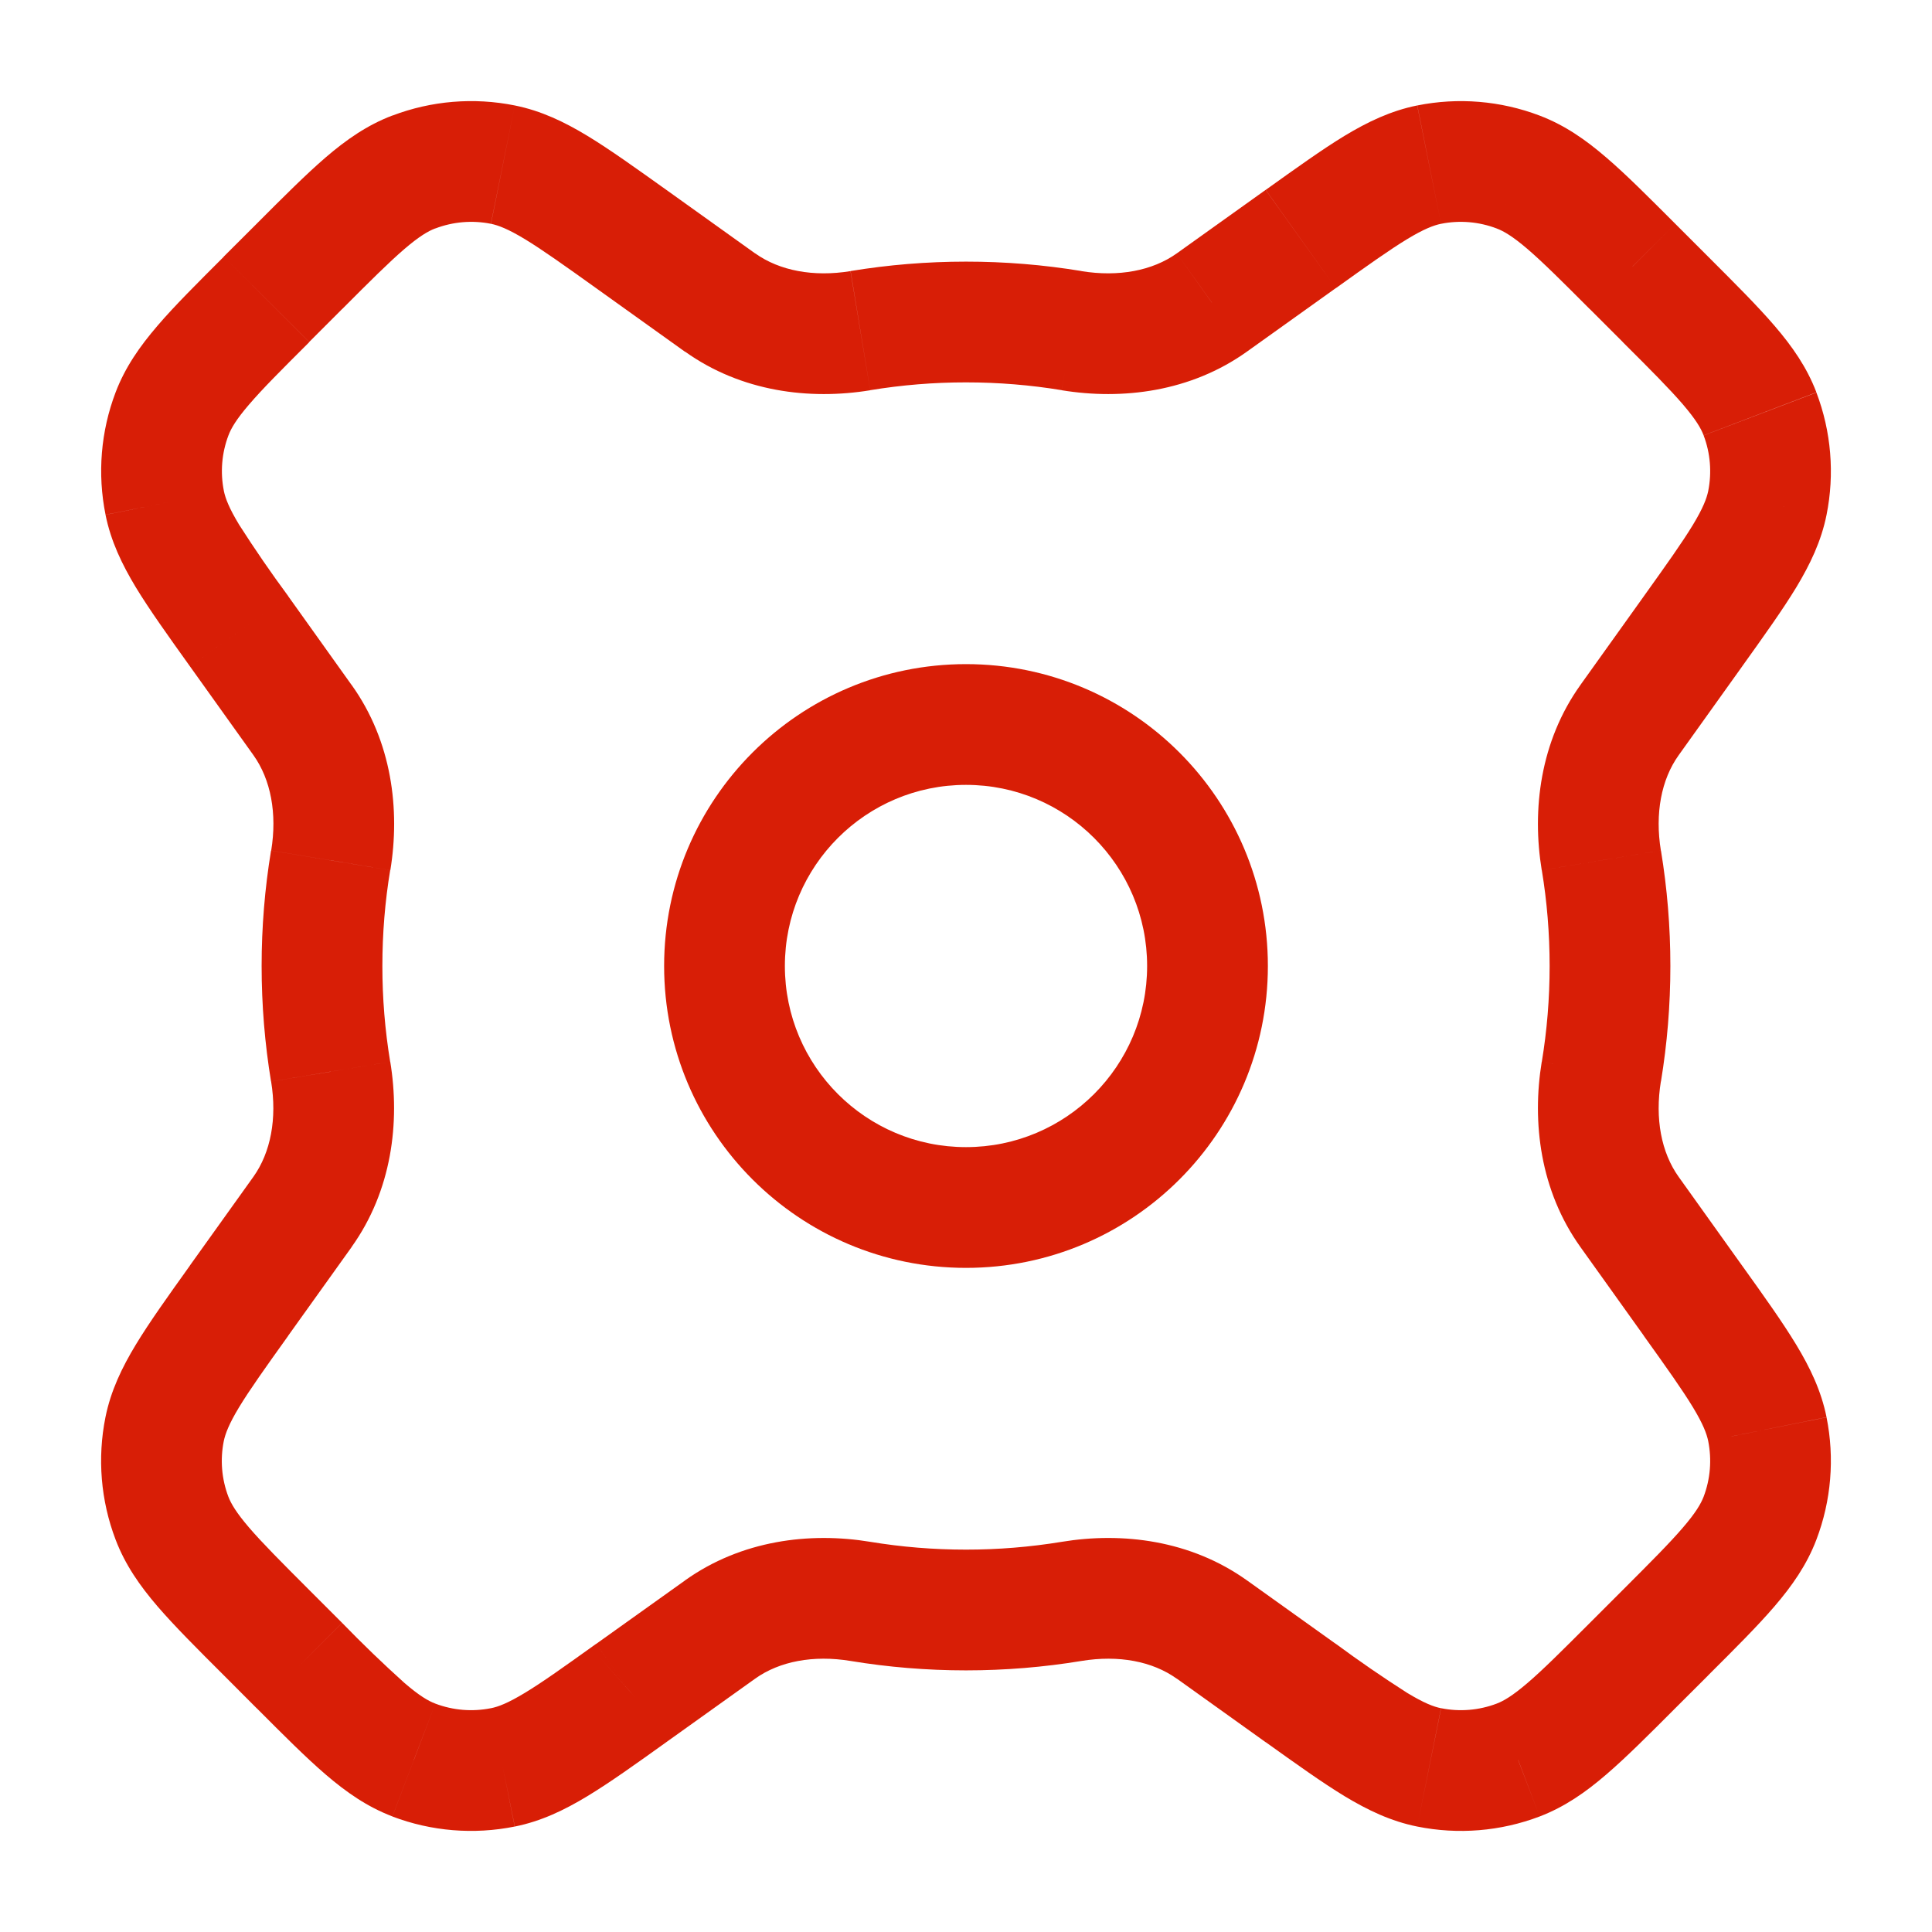
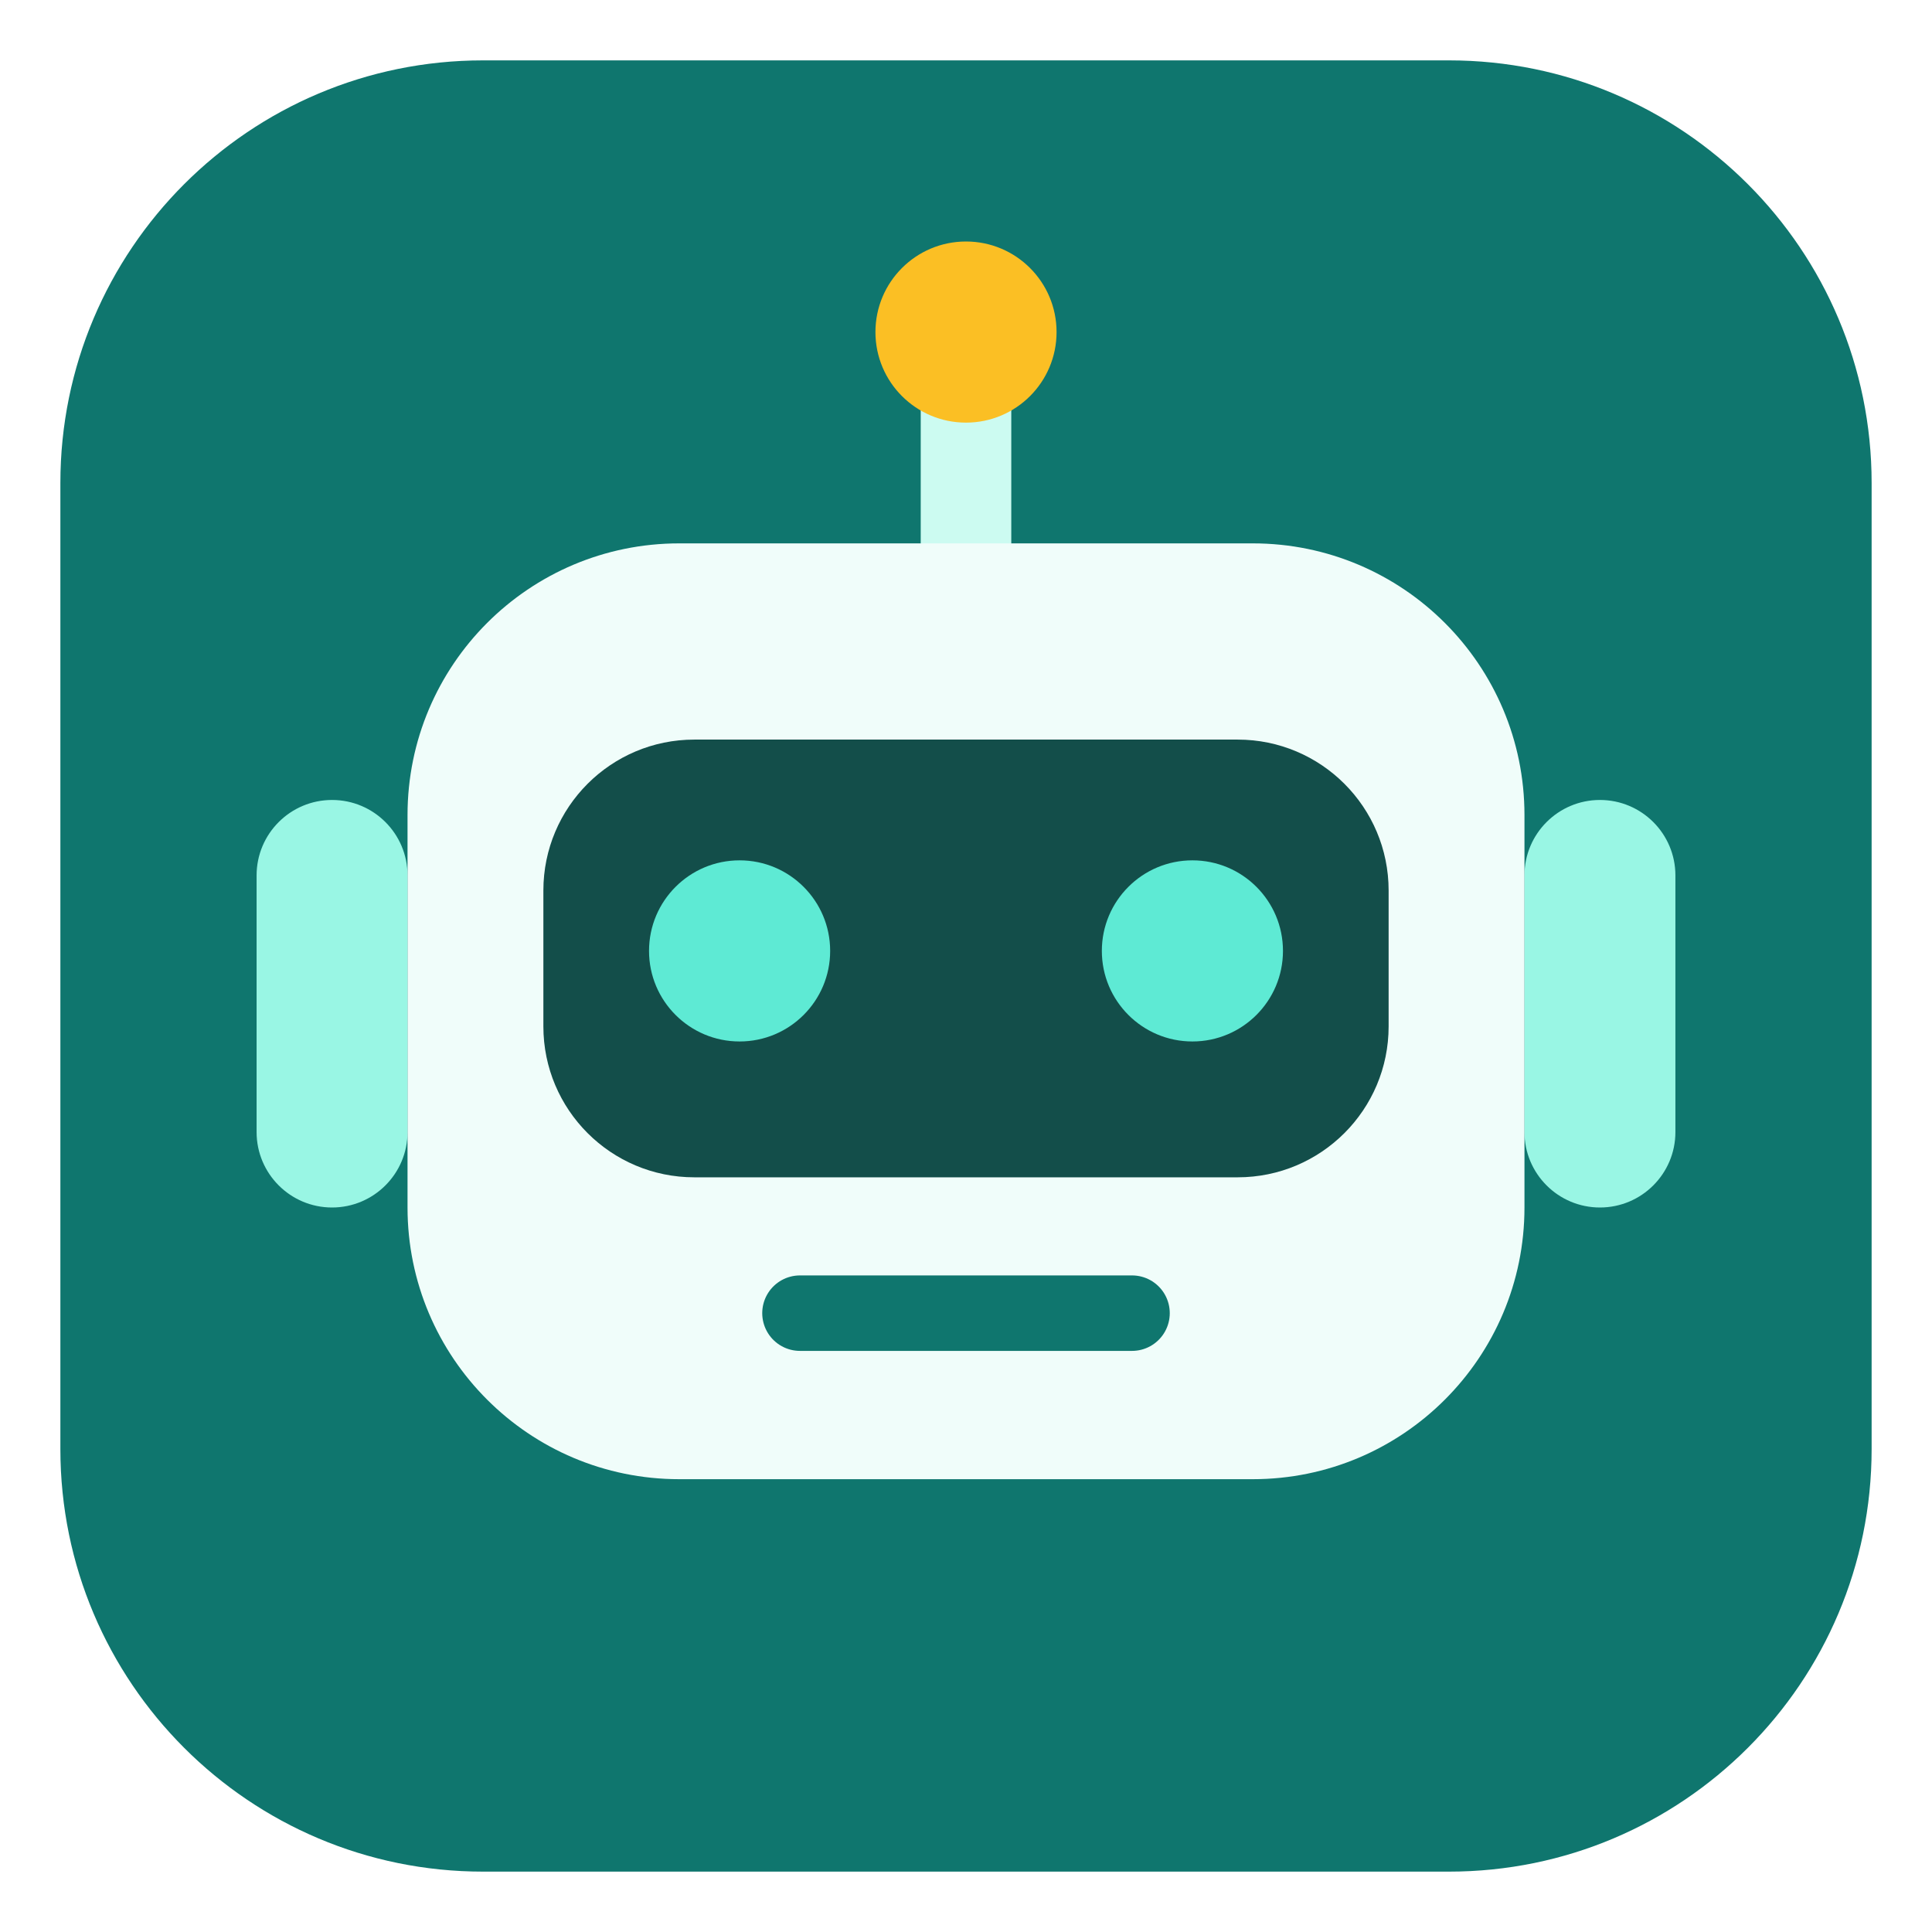
- <svg xmlns="http://www.w3.org/2000/svg" t="1781607715409" class="icon" viewBox="0 0 1024 1024" version="1.1" p-id="1889" width="200" height="200">
-   <path d="M804.693 932.864l11.349 29.867-11.392-29.867z m128.128-128.213l-29.867-11.392 29.867 11.392z m3.925-47.189l-31.36 6.315 31.36-6.315z m-39.424-68.053l26.027-18.603a30.507 30.507 0 0 0-1.024-1.365l-25.003 19.968z m0 0l-26.027 18.603a30.421 30.421 0 0 0 1.024 1.408l25.003-20.011z m-33.664-47.104l26.027-18.603-26.027 18.603z m-14.933-74.325l-31.573-5.205 31.573 5.205z m0-111.957l-31.573 5.205 31.573-5.205z m14.933-74.283l26.027 18.603-26.027-18.603z m33.664-47.147l-26.027-18.603 26.027 18.603z m39.424-68.053l-31.36-6.315 31.36 6.315z m-3.883-47.189l-29.909 11.392 29.867-11.392zM882.773 158.677l-22.613 22.613 22.613-22.613z m-17.493-17.451l22.656-22.613-22.613 22.613z m-60.587-50.048l11.349-29.909-11.392 29.867z m-47.232-3.925l6.315 31.36-6.315-31.36z m-68.053 39.424l-18.603-26.027 18.603 26.027z m-47.104 33.707l-18.603-26.069 18.603 26.027z m-74.325 14.848l-5.205 31.573 5.205-31.573z m-111.957 0l-5.248-31.573 5.248 31.573z m-74.325-14.891l-18.603 26.027 18.603-26.027z m-47.104-33.664l-18.603 26.027 18.603-26.027z m-68.053-39.424l6.315-31.36-6.315 31.36z m-47.189 3.925l-11.392-29.909 11.392 29.867zM158.677 141.227l22.613 22.613-22.613-22.613zM91.136 219.307l-29.867-11.349 29.867 11.392z m-3.883 47.232l-31.36 6.315 31.36-6.315z m39.424 68.053l-26.027 18.603 26.027-18.603z m33.664 47.147l26.027-18.603-26.027 18.603z m14.933 74.24l31.573 5.248-31.573-5.205z m0 112.043l-31.573 5.205 31.573-5.248z m-14.933 74.24l-26.027-18.56 26.027 18.603z m-33.664 47.147l-26.027-18.603 26.027 18.603z m-39.424 68.053l31.36 6.315-31.36-6.315z m3.883 47.189l-29.867 11.392 29.867-11.392z m50.091 60.672l-22.613 22.613 22.613-22.613z m17.493 17.451l22.613-22.613-22.613 22.613z m60.587 50.091l11.435-29.909-11.392 29.867z m47.232 3.883l-6.315-31.36 6.315 31.36z m68.053-39.424l18.603 26.027a31.147 31.147 0 0 0 2.645-2.133l-21.248-23.893z m0 0l-18.603-26.027a32.171 32.171 0 0 0-2.645 2.133l21.248 23.893z m47.104-33.664l-18.56-26.027 18.56 26.027z m74.325-14.891l5.205-31.573-5.205 31.573z m111.957 0l-5.205-31.573 5.205 31.573z m74.325 14.933l18.56-26.069-18.603 26.027z m47.104 33.621l20.011-25.003a30.421 30.421 0 0 0-1.408-1.024l-18.603 26.027z m0 0l-19.968 25.003c0.427 0.341 0.896 0.725 1.365 1.024l18.603-26.027z m68.053 39.424l-6.315 31.36 6.315-31.36z m85.205-76.587c-14.848 14.848-24.747 24.747-33.024 31.829-7.979 6.827-12.672 9.557-16.384 10.965l22.784 59.819c13.355-5.12 24.491-12.928 35.285-22.229 10.539-9.045 22.443-20.949 36.608-35.157l-45.227-45.227z m17.493-17.493l-17.493 17.493 45.269 45.227 17.493-17.451-45.312-45.227z m42.795-49.365c-1.451 3.712-4.096 8.363-10.965 16.341-7.083 8.277-16.981 18.176-31.872 33.067l45.269 45.227c14.208-14.165 26.112-26.027 35.157-36.565 9.301-10.837 17.109-21.973 22.187-35.328l-59.776-22.784z m2.432-29.525c1.963 9.899 1.152 20.096-2.432 29.525l59.776 22.741a117.333 117.333 0 0 0 5.376-64.853l-62.72 12.587z m-34.133-55.765c12.245 17.109 20.352 28.501 26.027 37.845 5.419 8.96 7.296 14.037 8.107 17.92l62.72-12.629c-2.816-13.995-8.704-26.24-16.085-38.443-7.211-11.904-16.981-25.6-28.672-41.899l-52.053 37.205z m1.067 1.408l50.005-39.979-50.005 39.979z m-34.688-48.512l33.664 47.104 52.053-37.205-33.664-47.104-52.053 37.205z m-20.48-98.133c-5.248 32.085-0.853 68.267 20.48 98.133l52.053-37.205c-9.173-12.885-12.587-30.805-9.387-50.517l-63.147-10.411zM821.333 512c0 17.323-1.408 34.261-4.139 50.773l63.147 10.453c3.285-19.968 4.992-40.405 4.992-61.227h-64z m-4.139-50.773c2.731 16.512 4.139 33.451 4.139 50.773h64c0-20.821-1.707-41.259-4.992-61.184l-63.147 10.411z m20.437-98.133c-21.333 29.867-25.728 66.048-20.48 98.133l63.147-10.411c-3.2-19.669 0.213-37.632 9.387-50.475l-52.053-37.205z m33.664-47.104l-33.707 47.147 52.096 37.205 33.707-47.147-52.096-37.205zM905.387 260.267c-0.811 3.883-2.688 8.96-8.107 17.92-5.675 9.344-13.781 20.736-26.027 37.845l52.096 37.205c11.691-16.341 21.461-29.995 28.672-41.856 7.381-12.245 13.269-24.491 16.085-38.485l-62.72-12.629z m-2.432-29.483c3.584 9.387 4.395 19.627 2.432 29.483l62.72 12.629a117.333 117.333 0 0 0-5.376-64.853l-59.776 22.741zM860.117 181.333c14.891 14.848 24.747 24.747 31.872 33.024 6.827 7.979 9.557 12.672 10.965 16.384l59.776-22.784c-5.077-13.355-12.885-24.448-22.187-35.285-9.045-10.539-20.949-22.4-35.157-36.608l-45.227 45.227z m-17.451-17.493l17.493 17.493 45.227-45.269-17.451-17.451-45.227 45.227z m-49.408-42.752c3.712 1.408 8.405 4.096 16.384 10.923 8.277 7.125 18.176 16.981 33.024 31.872l45.269-45.269c-14.165-14.165-26.027-26.112-36.608-35.157-10.795-9.301-21.931-17.109-35.285-22.187l-22.784 59.819z m-29.44-2.475a53.333 53.333 0 0 1 29.44 2.475l22.784-59.819a117.333 117.333 0 0 0-64.853-5.376l12.587 62.72z m-55.808 34.133c17.109-12.245 28.501-20.352 37.845-26.027 8.96-5.419 14.037-7.296 17.92-8.107l-12.629-62.72c-13.995 2.816-26.24 8.704-38.485 16.085-11.861 7.211-25.515 17.024-41.813 28.672l37.163 52.053z m-47.104 33.621l47.104-33.664-37.205-52.053-47.104 33.664 37.205 52.053z m-98.133 20.48c32.085 5.248 68.267 0.853 98.133-20.48l-37.205-52.053c-12.885 9.173-30.848 12.587-50.517 9.387l-10.411 63.147zM512 202.667c17.323 0 34.261 1.408 50.773 4.139l10.453-63.147A375.723 375.723 0 0 0 512 138.667v64z m-50.773 4.139A311.637 311.637 0 0 1 512 202.667v-64c-20.821 0-41.259 1.707-61.184 4.992l10.411 63.147z m-98.133-20.437c29.867 21.333 66.048 25.728 98.133 20.48l-10.453-63.147c-19.627 3.2-37.589-0.213-50.475-9.387l-37.205 52.053zM315.989 152.747l47.104 33.707 37.205-52.096-47.104-33.707-37.205 52.096zM260.224 118.613c3.883 0.811 8.96 2.688 17.92 8.107 9.344 5.675 20.736 13.781 37.845 26.027l37.205-52.096c-16.341-11.648-29.995-21.461-41.899-28.672-12.203-7.381-24.448-13.269-38.443-16.085l-12.629 62.72z m-29.483 2.475c9.387-3.584 19.627-4.437 29.44-2.475l12.672-62.72a117.333 117.333 0 0 0-64.896 5.376l22.784 59.819zM181.333 163.84c14.848-14.891 24.747-24.747 33.024-31.872 7.979-6.827 12.672-9.515 16.384-10.923l-22.784-59.819c-13.355 5.077-24.491 12.885-35.328 22.187-10.496 9.045-22.4 20.949-36.565 35.157l45.227 45.227z m-17.493 17.451l17.493-17.493-45.269-45.227-17.493 17.451 45.312 45.227zM121.088 230.741c1.408-3.712 4.096-8.405 10.965-16.384 7.083-8.277 16.981-18.176 31.872-33.024L118.613 136.064c-14.208 14.208-26.112 26.027-35.157 36.608-9.301 10.837-17.109 21.931-22.187 35.285l59.776 22.784z m-2.432 29.44a53.333 53.333 0 0 1 2.432-29.44l-59.819-22.784a117.333 117.333 0 0 0-5.333 64.853L118.613 260.267z m34.133 55.808a677.76 677.76 0 0 1-26.027-37.845c-5.419-8.96-7.296-14.037-8.107-17.92l-62.72 12.629c2.816 13.995 8.704 26.24 16.085 38.485 7.211 11.861 16.981 25.515 28.672 41.856l52.053-37.205z m33.621 47.147L152.747 315.989l-52.053 37.205 33.664 47.104 52.053-37.163z m20.48 98.091c5.248-32.085 0.853-68.267-20.48-98.133l-52.053 37.205c9.173 12.885 12.587 30.848 9.387 50.517l63.147 10.411zM202.667 512c0-17.323 1.408-34.261 4.139-50.773l-63.147-10.411A375.723 375.723 0 0 0 138.667 512h64z m4.139 50.773A311.68 311.68 0 0 1 202.667 512h-64c0 20.821 1.707 41.259 4.992 61.227l63.147-10.453z m-20.437 98.133c21.333-29.867 25.728-66.048 20.48-98.133l-63.147 10.453c3.2 19.627-0.213 37.589-9.387 50.475l52.053 37.205z m-33.664 47.104l33.707-47.104-52.096-37.205-33.707 47.104 52.096 37.205z m-34.091 55.765c0.811-3.84 2.688-8.96 8.107-17.92 5.675-9.344 13.781-20.736 26.027-37.845l-52.096-37.205c-11.691 16.341-21.461 29.995-28.672 41.899-7.381 12.203-13.269 24.448-16.085 38.443l62.72 12.629z m2.432 29.525a53.333 53.333 0 0 1-2.432-29.525l-62.72-12.629a117.333 117.333 0 0 0 5.376 64.896l59.776-22.741z m42.837 49.408c-14.891-14.891-24.747-24.789-31.872-33.067-6.827-7.979-9.515-12.629-10.965-16.341l-59.776 22.741c5.077 13.355 12.885 24.491 22.187 35.328 9.045 10.496 20.949 22.4 35.157 36.565l45.227-45.227z m17.451 17.451l-17.493-17.493-45.227 45.269 17.451 17.493 45.227-45.269z m49.408 42.795c-3.712-1.408-8.405-4.096-16.384-10.965a678.528 678.528 0 0 1-33.024-31.829l-45.269 45.227c14.165 14.208 26.027 26.112 36.565 35.157 10.837 9.301 21.973 17.109 35.328 22.187l22.784-59.776z m29.44 2.432a53.333 53.333 0 0 1-29.44-2.432l-22.784 59.819a117.333 117.333 0 0 0 64.853 5.333L260.267 905.387z m55.808-34.133c-17.109 12.245-28.501 20.395-37.845 26.027-8.96 5.419-14.037 7.339-17.92 8.107l12.629 62.72c13.995-2.816 26.24-8.704 38.443-16.085 11.904-7.211 25.6-16.981 41.899-28.672l-37.205-52.053z m-2.645 2.133l42.496 47.872-42.496-47.829z m49.792-35.755l-47.147 33.664 37.205 52.053 47.104-33.664-37.163-52.053z m98.091-20.437c-32.085-5.291-68.267-0.853-98.133 20.437l37.205 52.053c12.885-9.173 30.848-12.587 50.517-9.344l10.411-63.147z m50.773 4.139c-17.323 0-34.261-1.408-50.773-4.139l-10.411 63.147c19.925 3.285 40.363 4.992 61.184 4.992v-64z m50.773-4.139a311.893 311.893 0 0 1-50.773 4.139v64c20.821 0 41.259-1.707 61.184-4.992l-10.411-63.147z m98.133 20.437c-29.867-21.333-66.048-25.728-98.133-20.437l10.411 63.147c19.712-3.243 37.632 0.171 50.517 9.387l37.163-52.096z m47.104 33.664l-47.147-33.707-37.163 52.096 47.104 33.707 37.205-52.096z m1.408 1.024l-39.979 50.005 39.979-50.005z m54.357 33.067c-3.883-0.768-8.96-2.688-17.92-8.107a681.088 681.088 0 0 1-37.845-26.027l-37.205 52.096c16.341 11.691 29.995 21.461 41.856 28.672 12.245 7.381 24.491 13.269 38.485 16.085l12.629-62.72z m29.483-2.432a53.333 53.333 0 0 1-29.44 2.432l-12.672 62.72a117.333 117.333 0 0 0 64.896-5.333l-22.784-59.819zM608 512A96 96 0 0 1 512 608v64A160 160 0 0 0 672 512h-64zM512 416A96 96 0 0 1 608 512h64A160 160 0 0 0 512 352v64zM416 512A96 96 0 0 1 512 416v-64A160 160 0 0 0 352 512h64zM512 608A96 96 0 0 1 416 512h-64A160 160 0 0 0 512 672v-64z" p-id="1890" fill="#d81e06" />
+ <svg xmlns="http://www.w3.org/2000/svg" viewBox="0 0 128 128">
+   <rect x="4" y="4" width="120" height="120" rx="28" fill="#0f766e" />
+   <path d="M64 24V36" stroke="#ccfbf1" stroke-width="6" stroke-linecap="round" />
+   <circle cx="64" cy="22" r="6" fill="#fbbf24" />
+   <rect x="17" y="53" width="10" height="27" rx="5" fill="#99f6e4" />
+   <rect x="101" y="53" width="10" height="27" rx="5" fill="#99f6e4" />
+   <rect x="27" y="36" width="74" height="62" rx="18" fill="#f0fdfa" />
+   <rect x="36" y="49" width="56" height="29" rx="10" fill="#134e4a" />
+   <circle cx="49" cy="63" r="6" fill="#5eead4" />
+   <circle cx="79" cy="63" r="6" fill="#5eead4" />
+   <path d="M53 87H75" stroke="#0f766e" stroke-width="5" stroke-linecap="round" />
</svg>
